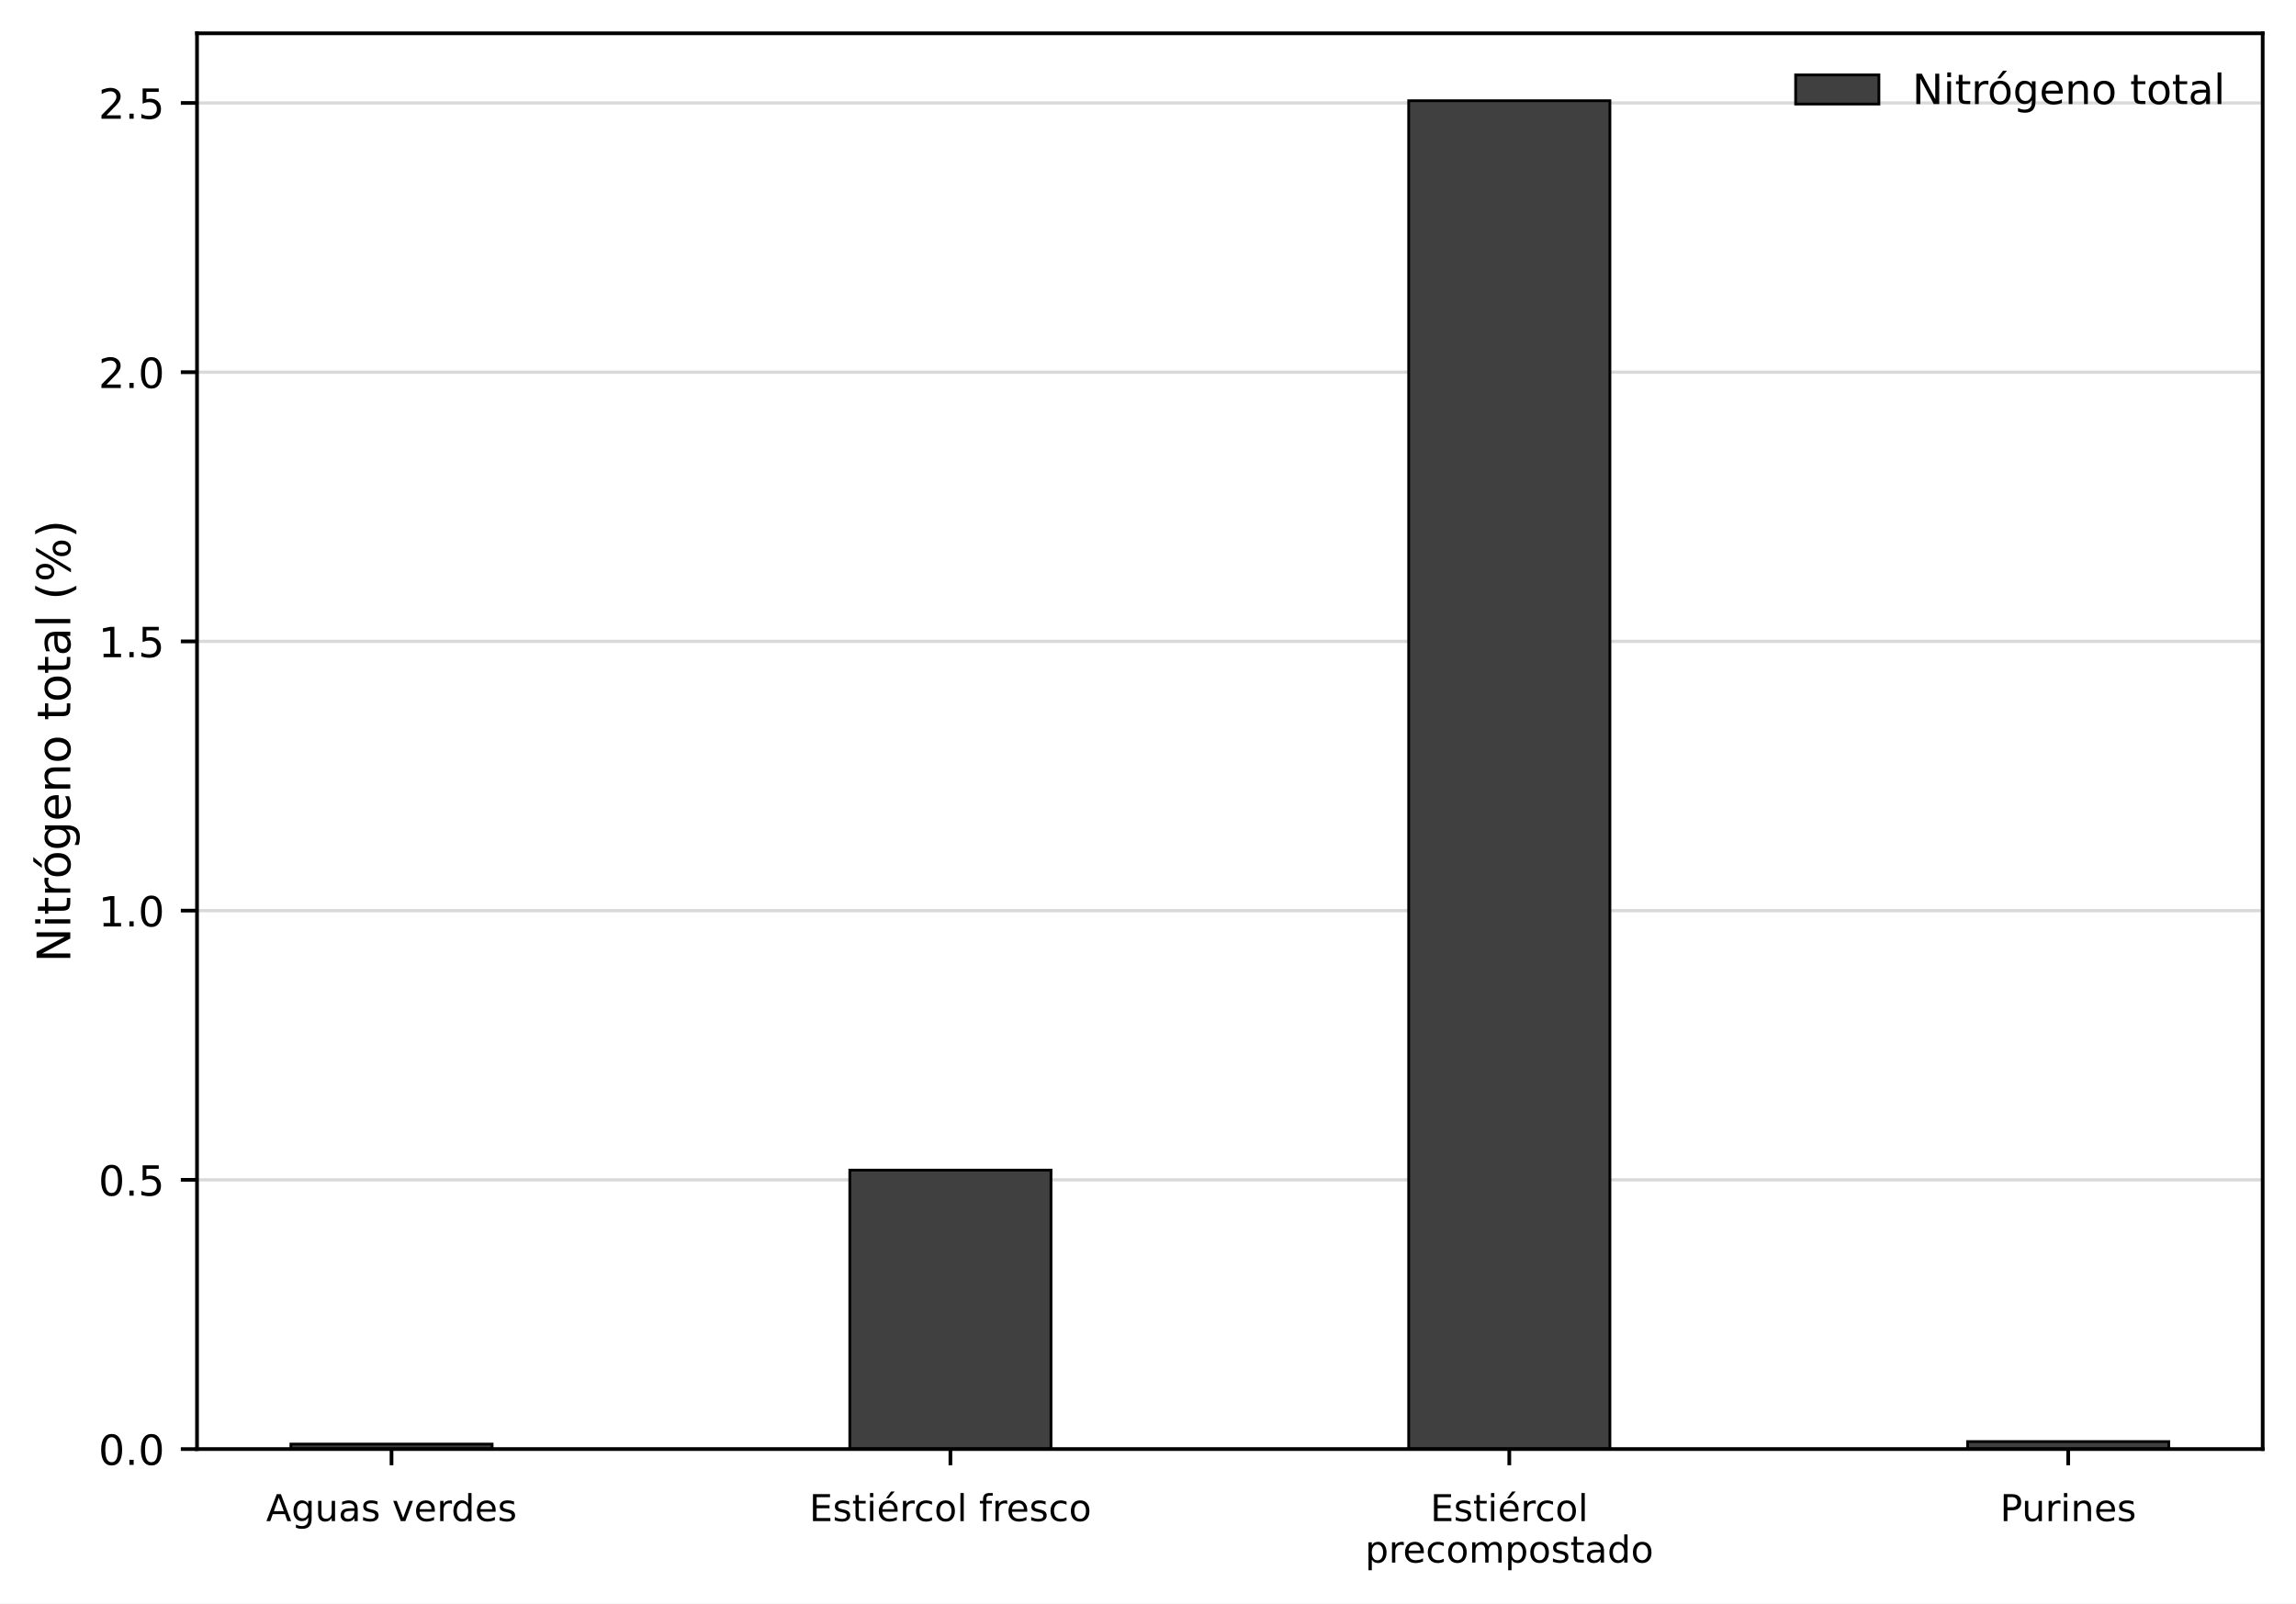
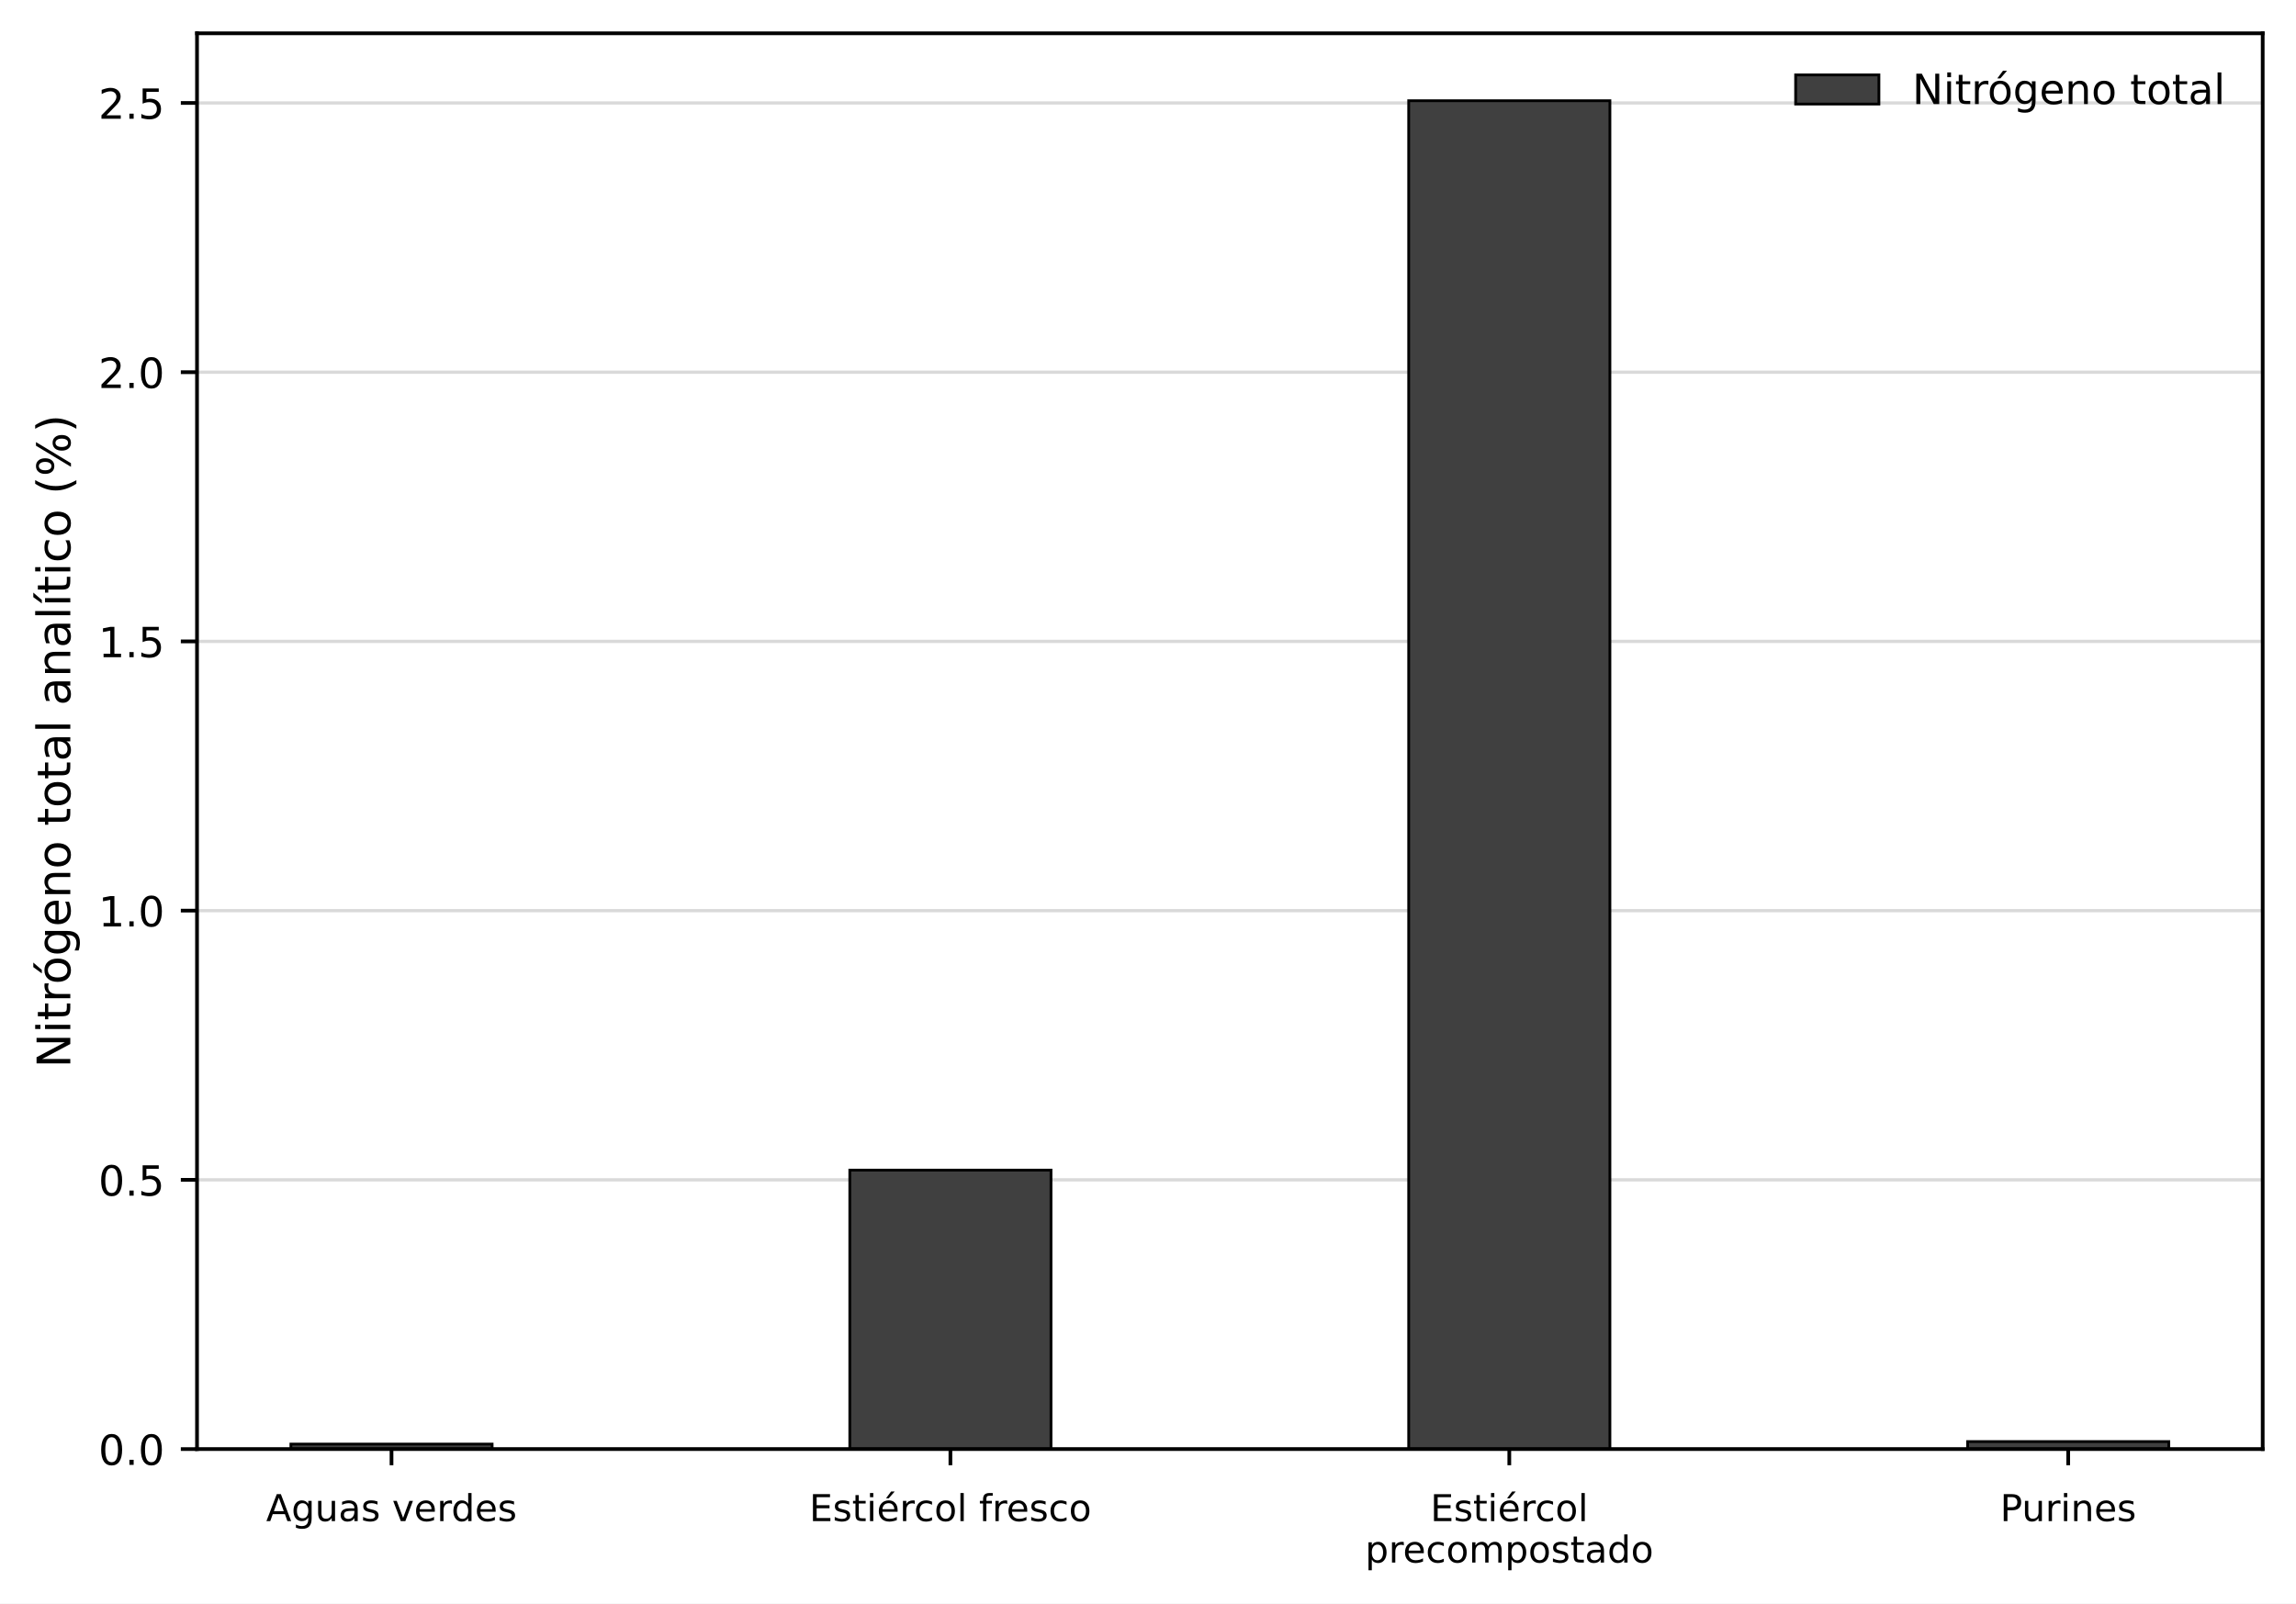
<svg xmlns="http://www.w3.org/2000/svg" xmlns:xlink="http://www.w3.org/1999/xlink" width="496.351pt" height="346.749pt" viewBox="0 0 496.351 346.749" version="1.1">
  <defs>
    <style type="text/css">*{stroke-linejoin: round; stroke-linecap: butt}</style>
  </defs>
  <g id="figure_1">
    <g id="patch_1">
      <path d="M 0 346.749 L 496.351 346.749 L 496.351 0 L 0 0 z " style="fill: #ffffff" />
    </g>
    <g id="axes_1">
      <g id="patch_2">
        <path d="M 42.591 313.348 L 489.151 313.348 L 489.151 7.2 L 42.591 7.2 z " style="fill: #ffffff" />
      </g>
      <g id="matplotlib.axis_1">
        <g id="xtick_1">
          <g id="line2d_1">
            <defs>
              <path id="m8512bdd903" d="M 0 0 L 0 3.5 " style="stroke: #000000; stroke-width: 0.8" />
            </defs>
            <g>
              <use xlink:href="#m8512bdd903" x="84.637" y="313.348" style="stroke: #000000; stroke-width: 0.8" />
            </g>
          </g>
          <g id="text_1">
            <text style="font-size: 8px; font-family: 'DejaVu Sans'; text-anchor: middle" x="84.637" y="328.927" transform="rotate(-0 84.63717 328.9268)">Aguas verdes</text>
          </g>
        </g>
        <g id="xtick_2">
          <g id="line2d_2">
            <g>
              <use xlink:href="#m8512bdd903" x="205.46" y="313.348" style="stroke: #000000; stroke-width: 0.8" />
            </g>
          </g>
          <g id="text_2">
            <text style="font-size: 8px; font-family: 'DejaVu Sans'; text-anchor: middle" x="205.46" y="328.927" transform="rotate(-0 205.4597 328.9268)">Estiércol fresco</text>
          </g>
        </g>
        <g id="xtick_3">
          <g id="line2d_3">
            <g>
              <use xlink:href="#m8512bdd903" x="326.282" y="313.348" style="stroke: #000000; stroke-width: 0.8" />
            </g>
          </g>
          <g id="text_3">
            <text style="font-size: 8px; font-family: 'DejaVu Sans'" transform="translate(309.2178 328.9268)">Estiércol</text>
            <text style="font-size: 8px; font-family: 'DejaVu Sans'" transform="translate(295.1072 337.885)">precompostado</text>
          </g>
        </g>
        <g id="xtick_4">
          <g id="line2d_4">
            <g>
              <use xlink:href="#m8512bdd903" x="447.105" y="313.348" style="stroke: #000000; stroke-width: 0.8" />
            </g>
          </g>
          <g id="text_4">
            <text style="font-size: 8px; font-family: 'DejaVu Sans'; text-anchor: middle" x="447.105" y="328.927" transform="rotate(-0 447.1047 328.9268)">Purines</text>
          </g>
        </g>
      </g>
      <g id="matplotlib.axis_2">
        <g id="ytick_1">
          <g id="line2d_5">
            <path d="M 42.591 313.348 L 489.151 313.348 " clip-path="url(#pa8810aedfc)" style="fill: none; stroke: #d9d9d9; stroke-width: 0.7; stroke-linecap: square" />
          </g>
          <g id="line2d_6">
            <defs>
              <path id="me50acbb753" d="M 0 0 L -3.5 0 " style="stroke: #000000; stroke-width: 0.8" />
            </defs>
            <g>
              <use xlink:href="#me50acbb753" x="42.591" y="313.348" style="stroke: #000000; stroke-width: 0.8" />
            </g>
          </g>
          <g id="text_5">
            <text style="font-size: 9px; font-family: 'DejaVu Sans'; text-anchor: end" x="35.591" y="316.767" transform="rotate(-0 35.59094 316.7673)">0.0</text>
          </g>
        </g>
        <g id="ytick_2">
          <g id="line2d_7">
            <path d="M 42.591 255.131 L 489.151 255.131 " clip-path="url(#pa8810aedfc)" style="fill: none; stroke: #d9d9d9; stroke-width: 0.7; stroke-linecap: square" />
          </g>
          <g id="line2d_8">
            <g>
              <use xlink:href="#me50acbb753" x="42.591" y="255.131" style="stroke: #000000; stroke-width: 0.8" />
            </g>
          </g>
          <g id="text_6">
            <text style="font-size: 9px; font-family: 'DejaVu Sans'; text-anchor: end" x="35.591" y="258.55" transform="rotate(-0 35.59094 258.5504)">0.5</text>
          </g>
        </g>
        <g id="ytick_3">
          <g id="line2d_9">
            <path d="M 42.591 196.914 L 489.151 196.914 " clip-path="url(#pa8810aedfc)" style="fill: none; stroke: #d9d9d9; stroke-width: 0.7; stroke-linecap: square" />
          </g>
          <g id="line2d_10">
            <g>
              <use xlink:href="#me50acbb753" x="42.591" y="196.914" style="stroke: #000000; stroke-width: 0.8" />
            </g>
          </g>
          <g id="text_7">
            <text style="font-size: 9px; font-family: 'DejaVu Sans'; text-anchor: end" x="35.591" y="200.334" transform="rotate(-0 35.59094 200.3335)">1.0</text>
          </g>
        </g>
        <g id="ytick_4">
          <g id="line2d_11">
            <path d="M 42.591 138.697 L 489.151 138.697 " clip-path="url(#pa8810aedfc)" style="fill: none; stroke: #d9d9d9; stroke-width: 0.7; stroke-linecap: square" />
          </g>
          <g id="line2d_12">
            <g>
              <use xlink:href="#me50acbb753" x="42.591" y="138.697" style="stroke: #000000; stroke-width: 0.8" />
            </g>
          </g>
          <g id="text_8">
            <text style="font-size: 9px; font-family: 'DejaVu Sans'; text-anchor: end" x="35.591" y="142.117" transform="rotate(-0 35.59094 142.1167)">1.5</text>
          </g>
        </g>
        <g id="ytick_5">
          <g id="line2d_13">
            <path d="M 42.591 80.48 L 489.151 80.48 " clip-path="url(#pa8810aedfc)" style="fill: none; stroke: #d9d9d9; stroke-width: 0.7; stroke-linecap: square" />
          </g>
          <g id="line2d_14">
            <g>
              <use xlink:href="#me50acbb753" x="42.591" y="80.48" style="stroke: #000000; stroke-width: 0.8" />
            </g>
          </g>
          <g id="text_9">
            <text style="font-size: 9px; font-family: 'DejaVu Sans'; text-anchor: end" x="35.591" y="83.9" transform="rotate(-0 35.59094 83.89979)">2.0</text>
          </g>
        </g>
        <g id="ytick_6">
          <g id="line2d_15">
            <path d="M 42.591 22.264 L 489.151 22.264 " clip-path="url(#pa8810aedfc)" style="fill: none; stroke: #d9d9d9; stroke-width: 0.7; stroke-linecap: square" />
          </g>
          <g id="line2d_16">
            <g>
              <use xlink:href="#me50acbb753" x="42.591" y="22.264" style="stroke: #000000; stroke-width: 0.8" />
            </g>
          </g>
          <g id="text_10">
            <text style="font-size: 9px; font-family: 'DejaVu Sans'; text-anchor: end" x="35.591" y="25.683" transform="rotate(-0 35.59094 25.68291)">2.5</text>
          </g>
        </g>
        <g id="text_11">
-           <text style="font-size: 10px; font-family: 'DejaVu Sans'; text-anchor: middle" x="15.198" y="160.274" transform="rotate(-90 15.19844 160.274)">Nitrógeno total (%)</text>
+           <text style="font-size: 10px; font-family: 'DejaVu Sans'; text-anchor: middle" x="15.198" y="160.274" transform="rotate(-90 15.19844 160.274)">Nitrógeno total analítico (%)</text>
        </g>
      </g>
      <g id="patch_3">
        <path d="M 62.889 313.348 L 106.385 313.348 L 106.385 312.27 L 62.889 312.27 z " clip-path="url(#pa8810aedfc)" style="fill: #404040; stroke: #000000; stroke-width: 0.6; stroke-linejoin: miter" />
      </g>
      <g id="patch_4">
        <path d="M 183.712 313.348 L 227.208 313.348 L 227.208 253.029 L 183.712 253.029 z " clip-path="url(#pa8810aedfc)" style="fill: #404040; stroke: #000000; stroke-width: 0.6; stroke-linejoin: miter" />
      </g>
      <g id="patch_5">
        <path d="M 304.534 313.348 L 348.03 313.348 L 348.03 21.778 L 304.534 21.778 z " clip-path="url(#pa8810aedfc)" style="fill: #404040; stroke: #000000; stroke-width: 0.6; stroke-linejoin: miter" />
      </g>
      <g id="patch_6">
        <path d="M 425.357 313.348 L 468.853 313.348 L 468.853 311.725 L 425.357 311.725 z " clip-path="url(#pa8810aedfc)" style="fill: #404040; stroke: #000000; stroke-width: 0.6; stroke-linejoin: miter" />
      </g>
      <g id="patch_7">
        <path d="M 42.591 313.348 L 42.591 7.2 " style="fill: none; stroke: #000000; stroke-width: 0.8; stroke-linejoin: miter; stroke-linecap: square" />
      </g>
      <g id="patch_8">
        <path d="M 489.151 313.348 L 489.151 7.2 " style="fill: none; stroke: #000000; stroke-width: 0.8; stroke-linejoin: miter; stroke-linecap: square" />
      </g>
      <g id="patch_9">
        <path d="M 42.591 313.348 L 489.151 313.348 " style="fill: none; stroke: #000000; stroke-width: 0.8; stroke-linejoin: miter; stroke-linecap: square" />
      </g>
      <g id="patch_10">
        <path d="M 42.591 7.2 L 489.151 7.2 " style="fill: none; stroke: #000000; stroke-width: 0.8; stroke-linejoin: miter; stroke-linecap: square" />
      </g>
      <g id="legend_1">
        <g id="patch_11">
          <path d="M 388.184 22.499 L 406.184 22.499 L 406.184 16.199 L 388.184 16.199 z " style="fill: #404040; stroke: #000000; stroke-width: 0.6; stroke-linejoin: miter" />
        </g>
        <g id="text_12">
          <text style="font-size: 9px; font-family: 'DejaVu Sans'; text-anchor: start" x="413.384" y="22.499" transform="rotate(-0 413.3836 22.49859)">Nitrógeno total</text>
        </g>
      </g>
    </g>
  </g>
  <defs>
    <clipPath id="pa8810aedfc">
      <rect x="42.591" y="7.2" width="446.56" height="306.148" />
    </clipPath>
  </defs>
</svg>
